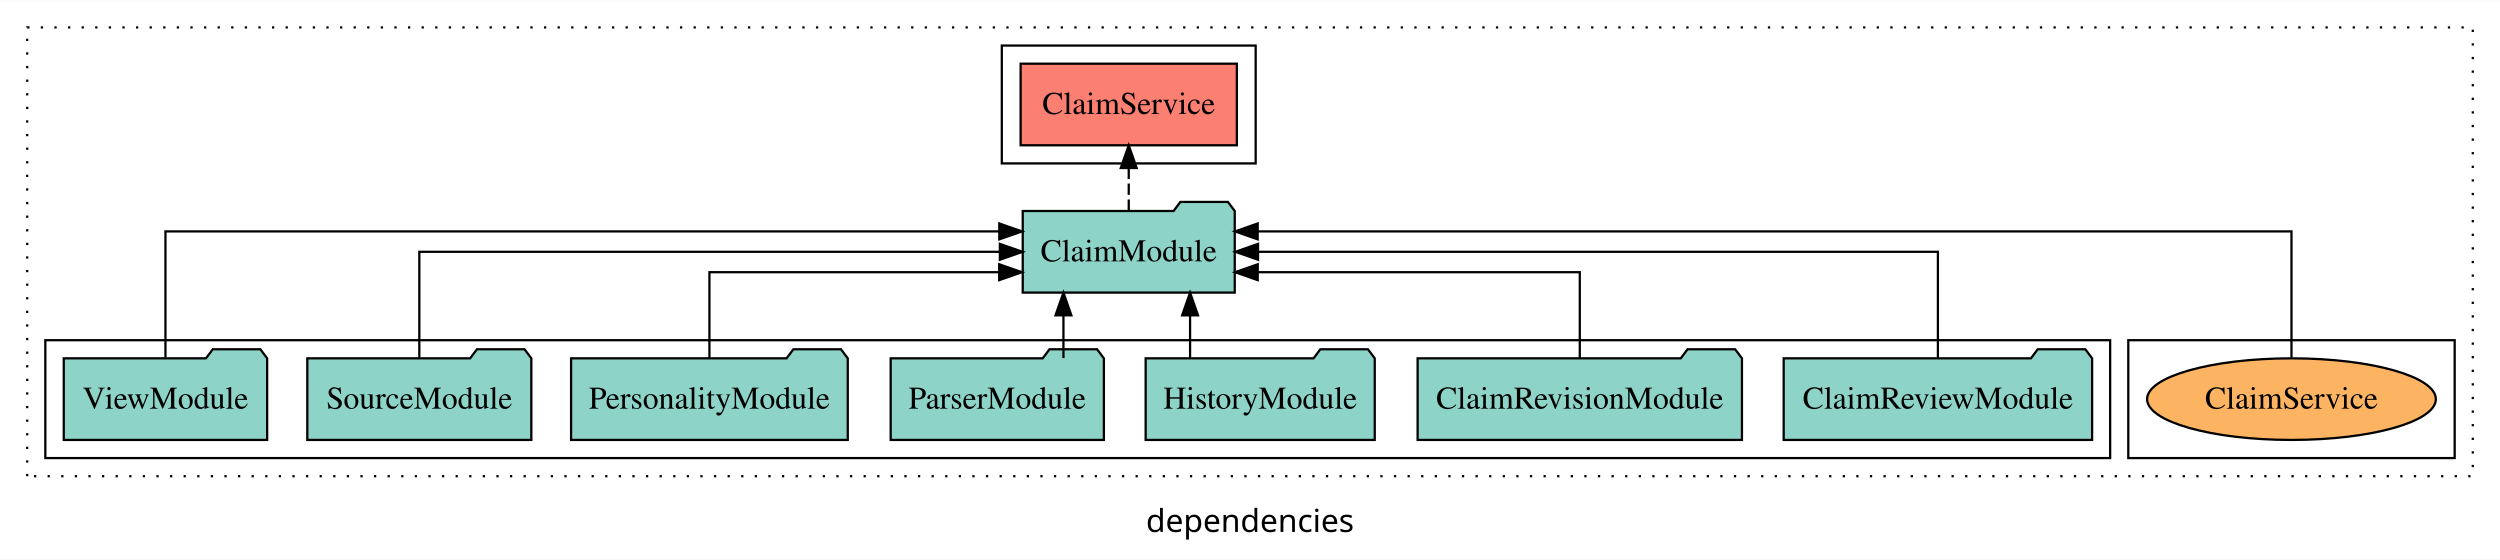
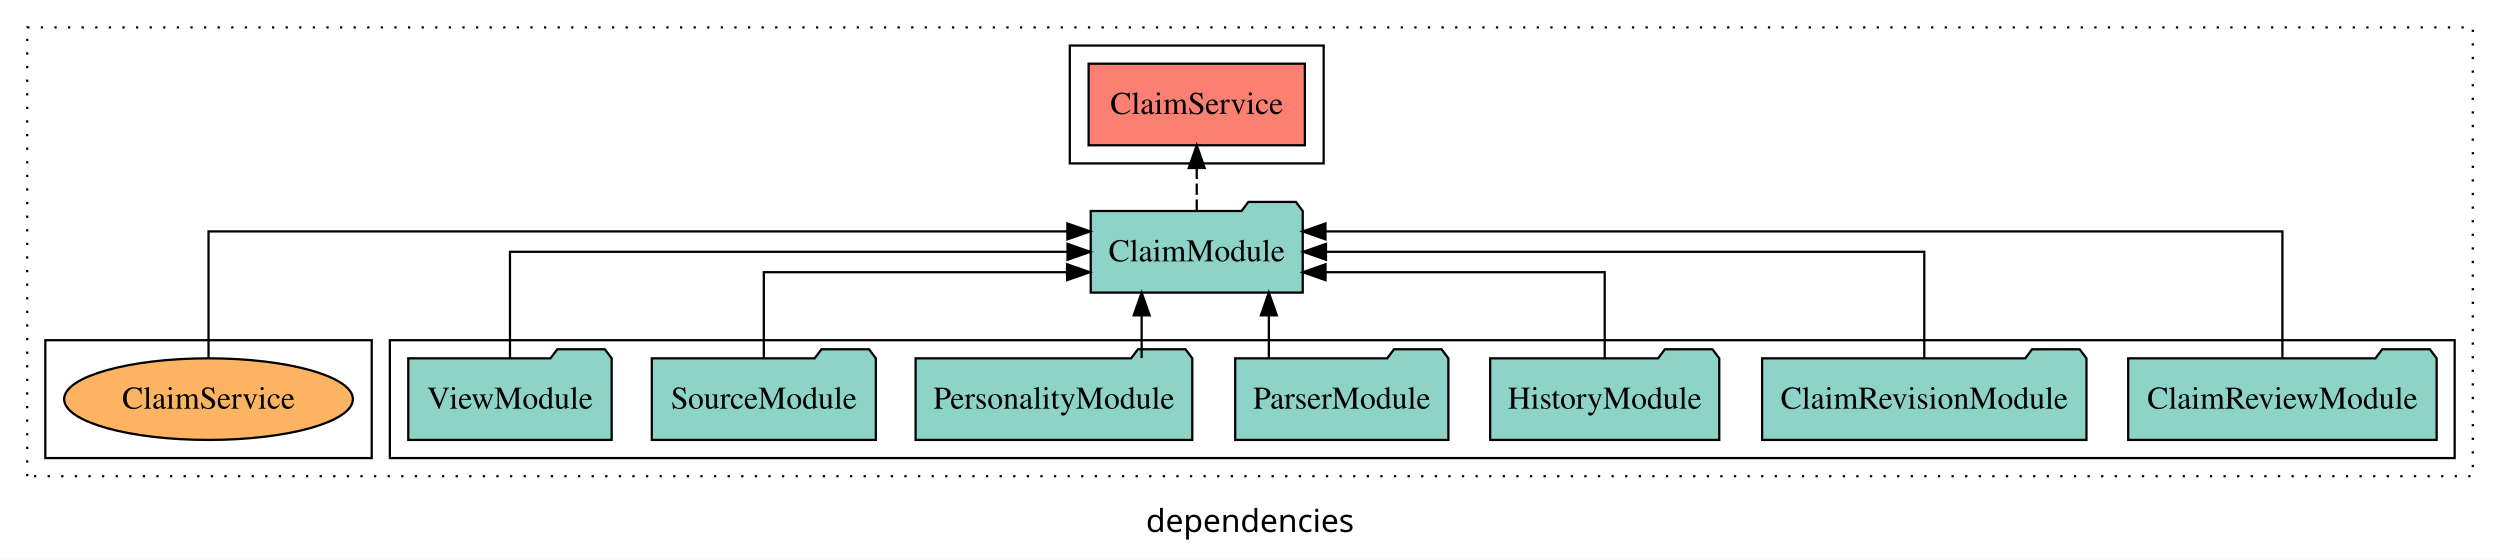
<svg xmlns="http://www.w3.org/2000/svg" width="1103pt" height="247pt" viewBox="0.00 0.00 1103.00 246.80">
  <g id="graph0" class="graph" transform="scale(1 1) rotate(0) translate(4 242.8)">
    <polygon fill="white" stroke="transparent" points="-4,4 -4,-242.8 1099,-242.8 1099,4 -4,4" />
    <text text-anchor="middle" x="547.5" y="-8.2" font-family="sans-serif" font-size="14.00">dependencies</text>
    <g id="clust1" class="cluster">
      <polygon fill="none" stroke="black" stroke-dasharray="1,5" points="8,-32.8 8,-230.8 1087,-230.8 1087,-32.8 8,-32.8" />
    </g>
-     <g id="clust6" class="cluster">
-       <polygon fill="none" stroke="black" points="935,-40.8 935,-92.8 1079,-92.8 1079,-40.8 935,-40.8" />
+     <g id="clust4" class="cluster">
+       <polygon fill="none" stroke="black" points="468,-170.8 468,-222.8 580,-222.8 580,-170.8 468,-170.8" />
    </g>
    <g id="clust3" class="cluster">
-       <polygon fill="none" stroke="black" points="16,-40.8 16,-92.8 927,-92.8 927,-40.8 16,-40.8" />
+       <polygon fill="none" stroke="black" points="168,-40.8 168,-92.8 1079,-92.8 1079,-40.8 168,-40.8" />
    </g>
-     <g id="clust4" class="cluster">
-       <polygon fill="none" stroke="black" points="438,-170.8 438,-222.8 550,-222.8 550,-170.8 438,-170.8" />
+     <g id="clust6" class="cluster">
+       <polygon fill="none" stroke="black" points="16,-40.8 16,-92.8 160,-92.8 160,-40.8 16,-40.8" />
    </g>
    <g id="node1" class="node">
-       <polygon fill="#8dd3c7" stroke="black" points="919.04,-84.8 916.04,-88.8 895.04,-88.8 892.04,-84.8 782.96,-84.8 782.96,-48.8 919.04,-48.8 919.04,-84.8" />
-       <text text-anchor="middle" x="851" y="-62.6" font-family="Times,serif" font-size="14.00">ClaimReviewModule</text>
+       <polygon fill="#8dd3c7" stroke="black" points="1071.04,-84.8 1068.04,-88.8 1047.04,-88.8 1044.04,-84.8 934.96,-84.8 934.96,-48.8 1071.04,-48.8 1071.04,-84.8" />
+       <text text-anchor="middle" x="1003" y="-62.6" font-family="Times,serif" font-size="14.00">ClaimReviewModule</text>
    </g>
    <g id="node8" class="node">
-       <polygon fill="#8dd3c7" stroke="black" points="540.77,-149.8 537.77,-153.8 516.77,-153.8 513.77,-149.8 447.23,-149.8 447.23,-113.8 540.77,-113.8 540.77,-149.8" />
-       <text text-anchor="middle" x="494" y="-127.6" font-family="Times,serif" font-size="14.00">ClaimModule</text>
+       <polygon fill="#8dd3c7" stroke="black" points="570.77,-149.8 567.77,-153.8 546.77,-153.8 543.77,-149.8 477.23,-149.8 477.23,-113.8 570.77,-113.8 570.77,-149.8" />
+       <text text-anchor="middle" x="524" y="-127.6" font-family="Times,serif" font-size="14.00">ClaimModule</text>
    </g>
    <g id="edge1" class="edge">
-       <path fill="none" stroke="black" d="M851,-84.91C851,-104.14 851,-131.8 851,-131.8 851,-131.8 551.04,-131.8 551.04,-131.8" />
-       <polygon fill="black" stroke="black" points="551.04,-128.3 541.04,-131.8 551.04,-135.3 551.04,-128.3" />
+       <path fill="none" stroke="black" d="M1003,-85.09C1003,-107.01 1003,-140.8 1003,-140.8 1003,-140.8 580.8,-140.8 580.8,-140.8" />
+       <polygon fill="black" stroke="black" points="580.8,-137.3 570.8,-140.8 580.8,-144.3 580.8,-137.3" />
    </g>
    <g id="node2" class="node">
-       <polygon fill="#8dd3c7" stroke="black" points="764.55,-84.8 761.55,-88.8 740.55,-88.8 737.55,-84.8 621.45,-84.8 621.45,-48.8 764.55,-48.8 764.55,-84.8" />
-       <text text-anchor="middle" x="693" y="-62.6" font-family="Times,serif" font-size="14.00">ClaimRevisionModule</text>
+       <polygon fill="#8dd3c7" stroke="black" points="916.55,-84.8 913.55,-88.8 892.55,-88.8 889.55,-84.8 773.45,-84.8 773.45,-48.8 916.55,-48.8 916.55,-84.8" />
+       <text text-anchor="middle" x="845" y="-62.6" font-family="Times,serif" font-size="14.00">ClaimRevisionModule</text>
    </g>
    <g id="edge2" class="edge">
-       <path fill="none" stroke="black" d="M693,-84.83C693,-101.2 693,-122.8 693,-122.8 693,-122.8 550.91,-122.8 550.91,-122.8" />
-       <polygon fill="black" stroke="black" points="550.91,-119.3 540.91,-122.8 550.91,-126.3 550.91,-119.3" />
+       <path fill="none" stroke="black" d="M845,-84.91C845,-104.14 845,-131.8 845,-131.8 845,-131.8 581.02,-131.8 581.02,-131.8" />
+       <polygon fill="black" stroke="black" points="581.02,-128.3 571.02,-131.8 581.02,-135.3 581.02,-128.3" />
    </g>
    <g id="node3" class="node">
-       <polygon fill="#8dd3c7" stroke="black" points="602.54,-84.8 599.54,-88.8 578.54,-88.8 575.54,-84.8 501.46,-84.8 501.46,-48.8 602.54,-48.8 602.54,-84.8" />
-       <text text-anchor="middle" x="552" y="-62.6" font-family="Times,serif" font-size="14.00">HistoryModule</text>
+       <polygon fill="#8dd3c7" stroke="black" points="754.54,-84.8 751.54,-88.8 730.54,-88.8 727.54,-84.8 653.46,-84.8 653.46,-48.8 754.54,-48.8 754.54,-84.8" />
+       <text text-anchor="middle" x="704" y="-62.6" font-family="Times,serif" font-size="14.00">HistoryModule</text>
    </g>
    <g id="edge3" class="edge">
-       <path fill="none" stroke="black" d="M521.06,-84.91C521.06,-84.91 521.06,-103.79 521.06,-103.79" />
-       <polygon fill="black" stroke="black" points="517.56,-103.79 521.06,-113.79 524.56,-103.79 517.56,-103.79" />
+       <path fill="none" stroke="black" d="M704,-84.83C704,-101.2 704,-122.8 704,-122.8 704,-122.8 580.82,-122.8 580.82,-122.8" />
+       <polygon fill="black" stroke="black" points="580.82,-119.3 570.82,-122.8 580.82,-126.3 580.82,-119.3" />
    </g>
    <g id="node4" class="node">
-       <polygon fill="#8dd3c7" stroke="black" points="483.03,-84.8 480.03,-88.8 459.03,-88.8 456.03,-84.8 388.97,-84.8 388.97,-48.8 483.03,-48.8 483.03,-84.8" />
-       <text text-anchor="middle" x="436" y="-62.6" font-family="Times,serif" font-size="14.00">ParserModule</text>
+       <polygon fill="#8dd3c7" stroke="black" points="635.03,-84.8 632.03,-88.8 611.03,-88.8 608.03,-84.8 540.97,-84.8 540.97,-48.8 635.03,-48.8 635.03,-84.8" />
+       <text text-anchor="middle" x="588" y="-62.6" font-family="Times,serif" font-size="14.00">ParserModule</text>
    </g>
    <g id="edge4" class="edge">
-       <path fill="none" stroke="black" d="M465.19,-84.91C465.19,-84.91 465.19,-103.79 465.19,-103.79" />
-       <polygon fill="black" stroke="black" points="461.69,-103.79 465.19,-113.79 468.69,-103.79 461.69,-103.79" />
+       <path fill="none" stroke="black" d="M555.81,-84.91C555.81,-84.91 555.81,-103.79 555.81,-103.79" />
+       <polygon fill="black" stroke="black" points="552.31,-103.79 555.81,-113.79 559.31,-103.79 552.31,-103.79" />
    </g>
    <g id="node5" class="node">
-       <polygon fill="#8dd3c7" stroke="black" points="370.04,-84.8 367.04,-88.8 346.04,-88.8 343.04,-84.8 247.96,-84.8 247.96,-48.8 370.04,-48.8 370.04,-84.8" />
-       <text text-anchor="middle" x="309" y="-62.6" font-family="Times,serif" font-size="14.00">PersonalityModule</text>
+       <polygon fill="#8dd3c7" stroke="black" points="522.04,-84.8 519.04,-88.8 498.04,-88.8 495.04,-84.8 399.96,-84.8 399.96,-48.8 522.04,-48.8 522.04,-84.8" />
+       <text text-anchor="middle" x="461" y="-62.6" font-family="Times,serif" font-size="14.00">PersonalityModule</text>
    </g>
    <g id="edge5" class="edge">
-       <path fill="none" stroke="black" d="M309,-84.83C309,-101.2 309,-122.8 309,-122.8 309,-122.8 436.84,-122.8 436.84,-122.8" />
-       <polygon fill="black" stroke="black" points="436.84,-126.3 446.84,-122.8 436.84,-119.3 436.84,-126.3" />
+       <path fill="none" stroke="black" d="M499.69,-84.91C499.69,-84.91 499.69,-103.79 499.69,-103.79" />
+       <polygon fill="black" stroke="black" points="496.19,-103.79 499.69,-113.79 503.19,-103.79 496.19,-103.79" />
    </g>
    <g id="node6" class="node">
-       <polygon fill="#8dd3c7" stroke="black" points="230.42,-84.8 227.42,-88.8 206.42,-88.8 203.42,-84.8 131.58,-84.8 131.58,-48.8 230.42,-48.8 230.42,-84.8" />
-       <text text-anchor="middle" x="181" y="-62.6" font-family="Times,serif" font-size="14.00">SourceModule</text>
+       <polygon fill="#8dd3c7" stroke="black" points="382.42,-84.8 379.42,-88.8 358.42,-88.8 355.42,-84.8 283.58,-84.8 283.58,-48.8 382.42,-48.8 382.42,-84.8" />
+       <text text-anchor="middle" x="333" y="-62.6" font-family="Times,serif" font-size="14.00">SourceModule</text>
    </g>
    <g id="edge6" class="edge">
-       <path fill="none" stroke="black" d="M181,-84.91C181,-104.14 181,-131.8 181,-131.8 181,-131.8 437.14,-131.8 437.14,-131.8" />
-       <polygon fill="black" stroke="black" points="437.14,-135.3 447.14,-131.8 437.14,-128.3 437.14,-135.3" />
+       <path fill="none" stroke="black" d="M333,-84.83C333,-101.2 333,-122.8 333,-122.8 333,-122.8 466.79,-122.8 466.79,-122.8" />
+       <polygon fill="black" stroke="black" points="466.79,-126.3 476.79,-122.8 466.79,-119.3 466.79,-126.3" />
    </g>
    <g id="node7" class="node">
-       <polygon fill="#8dd3c7" stroke="black" points="113.87,-84.8 110.87,-88.8 89.87,-88.8 86.87,-84.8 24.13,-84.8 24.13,-48.8 113.87,-48.8 113.87,-84.8" />
-       <text text-anchor="middle" x="69" y="-62.6" font-family="Times,serif" font-size="14.00">ViewModule</text>
+       <polygon fill="#8dd3c7" stroke="black" points="265.87,-84.8 262.87,-88.8 241.87,-88.8 238.87,-84.8 176.13,-84.8 176.13,-48.8 265.87,-48.8 265.87,-84.8" />
+       <text text-anchor="middle" x="221" y="-62.6" font-family="Times,serif" font-size="14.00">ViewModule</text>
    </g>
    <g id="edge7" class="edge">
-       <path fill="none" stroke="black" d="M69,-85.09C69,-107.01 69,-140.8 69,-140.8 69,-140.8 436.89,-140.8 436.89,-140.8" />
-       <polygon fill="black" stroke="black" points="436.89,-144.3 446.89,-140.8 436.89,-137.3 436.89,-144.3" />
+       <path fill="none" stroke="black" d="M221,-84.91C221,-104.14 221,-131.8 221,-131.8 221,-131.8 466.99,-131.8 466.99,-131.8" />
+       <polygon fill="black" stroke="black" points="466.99,-135.3 476.99,-131.8 466.99,-128.3 466.99,-135.3" />
    </g>
    <g id="node9" class="node">
-       <polygon fill="#fb8072" stroke="black" points="541.7,-214.8 446.3,-214.8 446.3,-178.8 541.7,-178.8 541.7,-214.8" />
-       <text text-anchor="middle" x="494" y="-192.6" font-family="Times,serif" font-size="14.00">ClaimService </text>
+       <polygon fill="#fb8072" stroke="black" points="571.7,-214.8 476.3,-214.8 476.3,-178.8 571.7,-178.8 571.7,-214.8" />
+       <text text-anchor="middle" x="524" y="-192.6" font-family="Times,serif" font-size="14.00">ClaimService </text>
    </g>
    <g id="edge8" class="edge">
-       <path fill="none" stroke="black" stroke-dasharray="5,2" d="M494,-149.91C494,-149.91 494,-168.79 494,-168.79" />
-       <polygon fill="black" stroke="black" points="490.5,-168.79 494,-178.79 497.5,-168.79 490.5,-168.79" />
+       <path fill="none" stroke="black" stroke-dasharray="5,2" d="M524,-149.91C524,-149.91 524,-168.79 524,-168.79" />
+       <polygon fill="black" stroke="black" points="520.5,-168.79 524,-178.79 527.5,-168.79 520.5,-168.79" />
    </g>
    <g id="node10" class="node">
-       <ellipse fill="#fdb462" stroke="black" cx="1007" cy="-66.8" rx="63.7" ry="18" />
-       <text text-anchor="middle" x="1007" y="-62.6" font-family="Times,serif" font-size="14.00">ClaimService</text>
+       <ellipse fill="#fdb462" stroke="black" cx="88" cy="-66.8" rx="63.7" ry="18" />
+       <text text-anchor="middle" x="88" y="-62.6" font-family="Times,serif" font-size="14.00">ClaimService</text>
    </g>
    <g id="edge9" class="edge">
-       <path fill="none" stroke="black" d="M1007,-85.09C1007,-107.01 1007,-140.8 1007,-140.8 1007,-140.8 550.89,-140.8 550.89,-140.8" />
-       <polygon fill="black" stroke="black" points="550.89,-137.3 540.89,-140.8 550.89,-144.3 550.89,-137.3" />
+       <path fill="none" stroke="black" d="M88,-85.09C88,-107.01 88,-140.8 88,-140.8 88,-140.8 466.93,-140.8 466.93,-140.8" />
+       <polygon fill="black" stroke="black" points="466.93,-144.3 476.93,-140.8 466.93,-137.3 466.93,-144.3" />
    </g>
  </g>
</svg>
